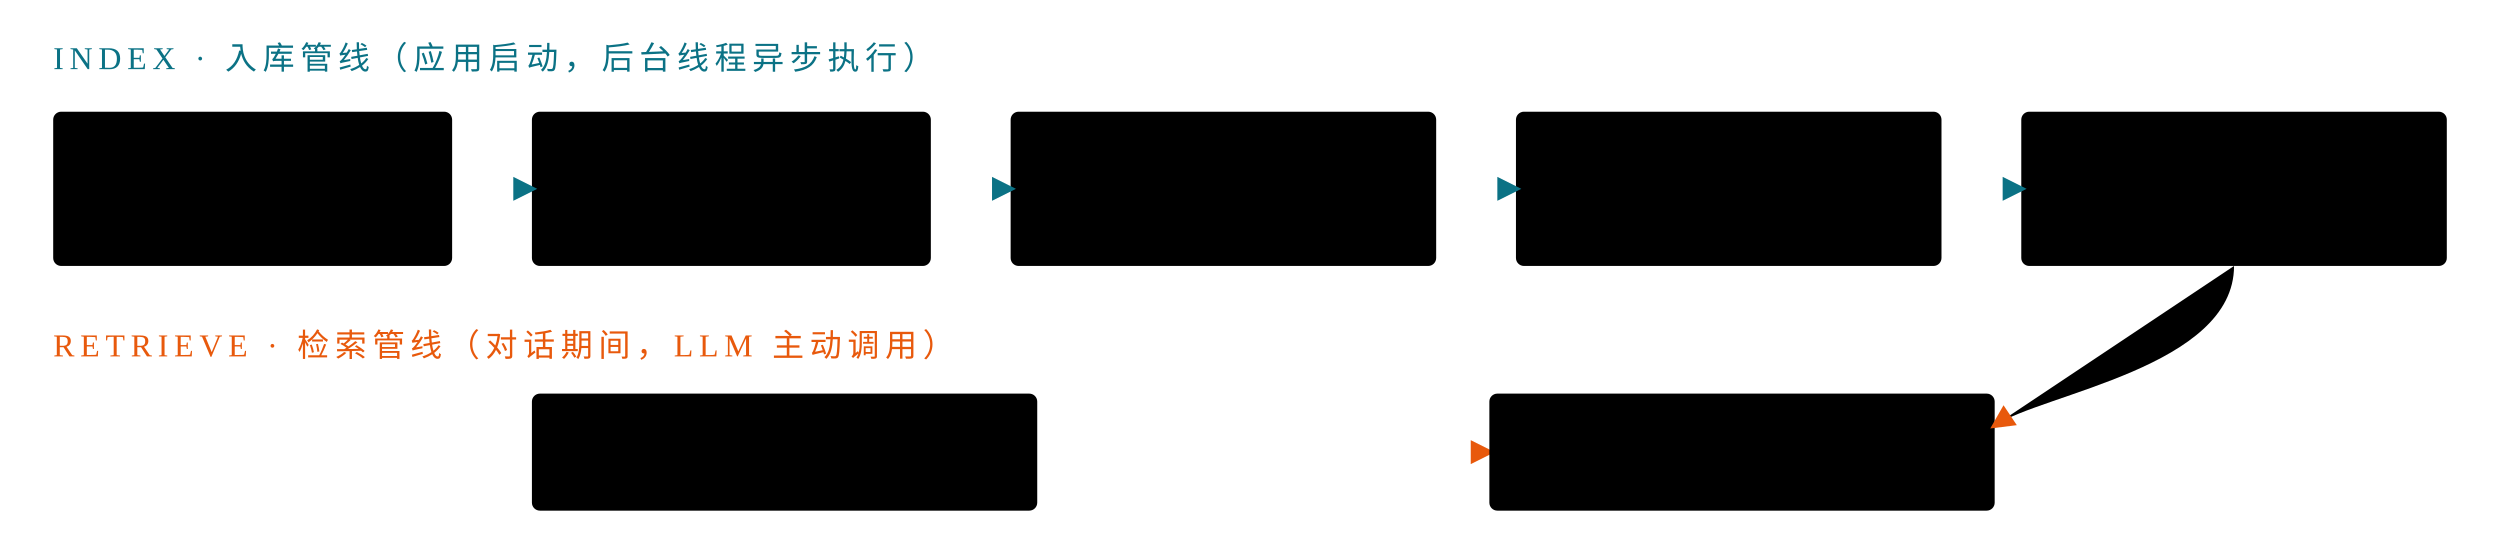
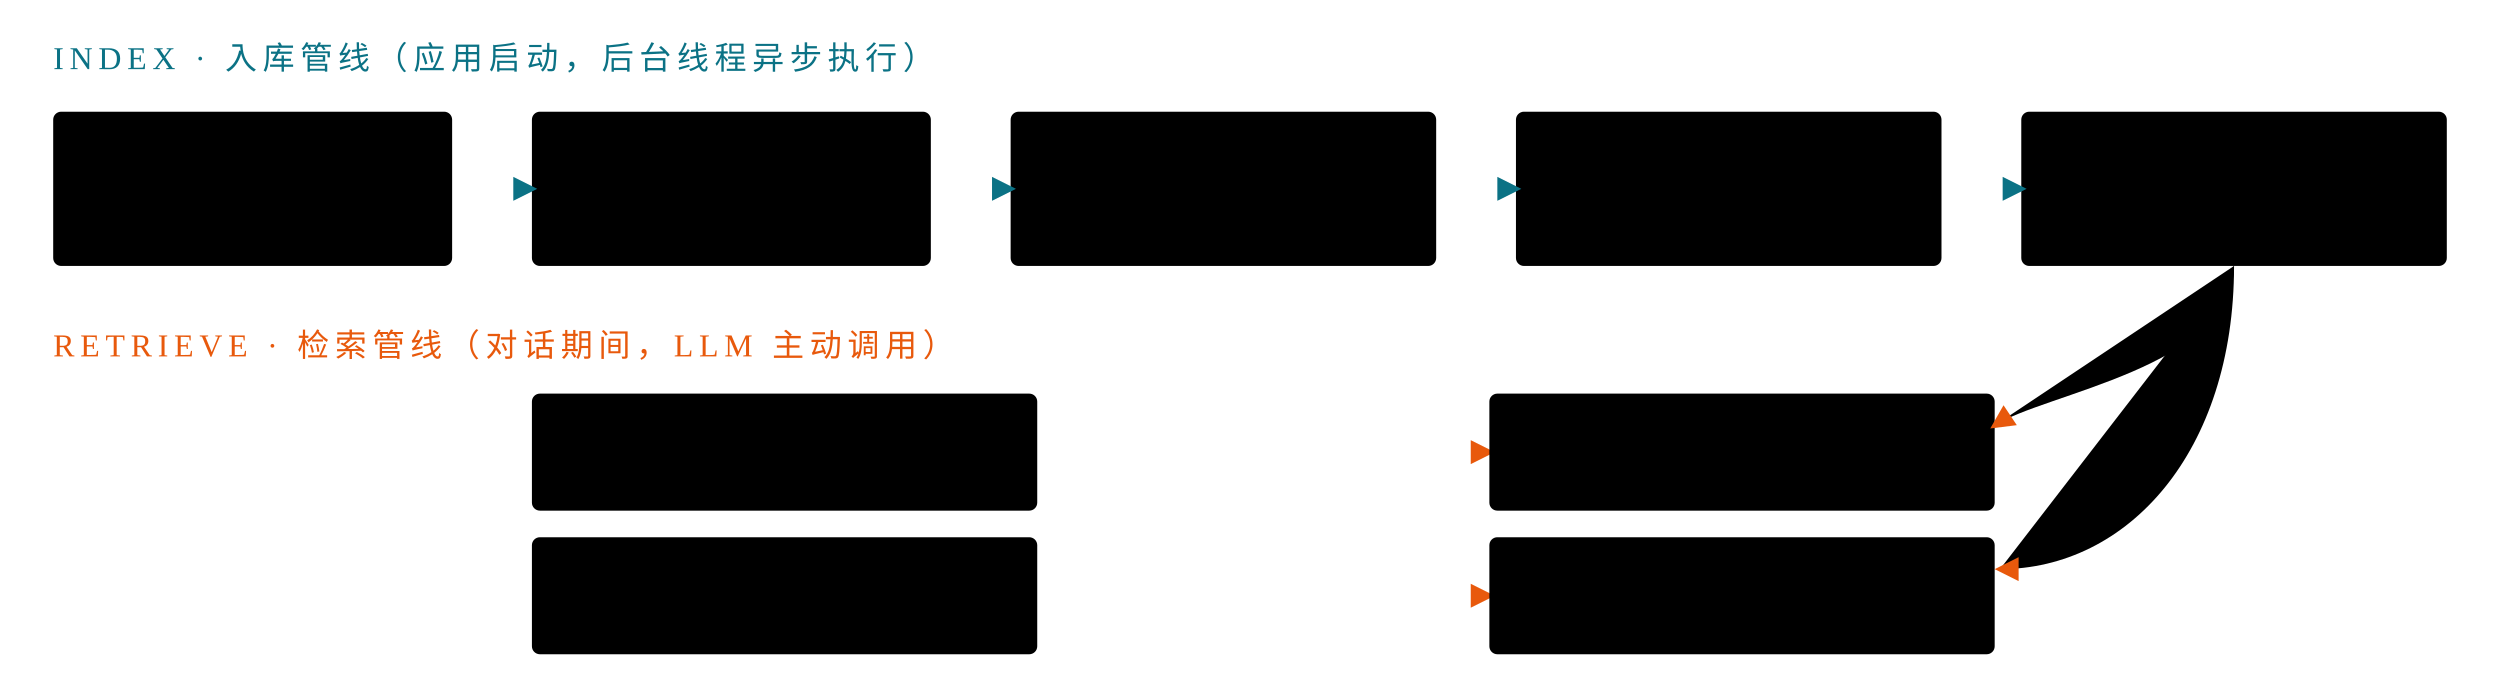
- <svg xmlns="http://www.w3.org/2000/svg" viewBox="0 0 940 206" role="img" aria-label="RAG 入库与检索双管线">
+ <svg xmlns="http://www.w3.org/2000/svg" viewBox="0 0 940 262" role="img" aria-label="RAG 入库与检索双管线">
  <defs>
    <marker id="ah9-t" markerWidth="9" markerHeight="9" refX="7" refY="4.5" orient="auto">
      <path d="M0,0 L9,4.5 L0,9 Z" fill="#0b7285" />
    </marker>
    <marker id="ah9-o" markerWidth="9" markerHeight="9" refX="7" refY="4.5" orient="auto">
      <path d="M0,0 L9,4.5 L0,9 Z" fill="#e8590c" />
    </marker>
  </defs>
  <text class="svg-lbl-sm" x="20" y="26" style="fill:#0b7285;letter-spacing:.18em;">INDEX · 入库管线（应用启动，后台线程异步执行）</text>
  <rect class="svg-node svg-node-teal" x="20" y="42" width="150" height="58" rx="3" />
  <text class="svg-lbl" x="95" y="66" text-anchor="middle">docs/ 文档目录</text>
  <text class="svg-lbl-sm" x="95" y="84" text-anchor="middle">投放即加载</text>
  <rect class="svg-node svg-node-teal" x="200" y="42" width="150" height="58" rx="3" />
  <text class="svg-lbl" x="275" y="66" text-anchor="middle">FileReader</text>
  <text class="svg-lbl-sm" x="275" y="84" text-anchor="middle">多格式解析</text>
  <rect class="svg-node svg-node-teal" x="380" y="42" width="160" height="58" rx="3" />
  <text class="svg-lbl" x="460" y="66" text-anchor="middle">TextSplitter</text>
  <text class="svg-lbl-sm" x="460" y="84" text-anchor="middle">递归切分 + 重叠</text>
  <rect class="svg-node svg-node-teal" x="570" y="42" width="160" height="58" rx="3" />
  <text class="svg-lbl" x="650" y="66" text-anchor="middle">EmbeddingModel</text>
  <text class="svg-lbl-sm" x="650" y="84" text-anchor="middle">/embeddings 向量化</text>
  <rect class="svg-node svg-node-teal" x="760" y="42" width="160" height="58" rx="3" />
  <text class="svg-lbl" x="840" y="66" text-anchor="middle">SqliteStore</text>
-   <text class="svg-lbl-sm" x="840" y="84" text-anchor="middle">向量持久化</text>
+   <text class="svg-lbl-sm" x="840" y="84" text-anchor="middle">向量 + 原文分片双库</text>
  <path class="svg-line-teal flow-anim" d="M170,71 L200,71" marker-end="url(#ah9-t)" />
  <path class="svg-line-teal flow-anim" d="M350,71 L380,71" marker-end="url(#ah9-t)" />
  <path class="svg-line-teal flow-anim" d="M540,71 L570,71" marker-end="url(#ah9-t)" />
  <path class="svg-line-teal flow-anim" d="M730,71 L760,71" marker-end="url(#ah9-t)" />
  <text class="svg-lbl-sm" x="20" y="134" style="fill:#e8590c;letter-spacing:.18em;">RETRIEVE · 检索管线（对话期间，LLM 主动调用）</text>
  <rect class="svg-node svg-node-acc" x="200" y="148" width="190" height="44" rx="3" />
  <text class="svg-lbl" x="295" y="175" text-anchor="middle">rag_search(text, topN)</text>
  <path class="svg-line-acc flow-anim" d="M390,170 L560,170" marker-end="url(#ah9-o)" />
  <rect class="svg-node svg-node-acc" x="560" y="148" width="190" height="44" rx="3" />
  <text class="svg-lbl" x="655" y="175" text-anchor="middle">相似度 Top-N 召回</text>
+   <rect class="svg-node svg-node-acc" x="200" y="202" width="190" height="44" rx="3" />
+   <text class="svg-lbl" x="295" y="229" text-anchor="middle">rag_nearby(documentId, 分片区间)</text>
+   <path class="svg-line-acc flow-anim" d="M390,224 L560,224" marker-end="url(#ah9-o)" />
+   <rect class="svg-node svg-node-acc" x="560" y="202" width="190" height="44" rx="3" />
+   <text class="svg-lbl" x="655" y="229" text-anchor="middle">RagDocumentsStore 原文回溯</text>
  <path class="svg-line svg-dash" d="M840,100 C840,138 768,148 750,160" marker-end="url(#ah9-o)" />
+   <path class="svg-line svg-dash" d="M840,100 C840,170 800,214 752,214" marker-end="url(#ah9-o)" />
</svg>
